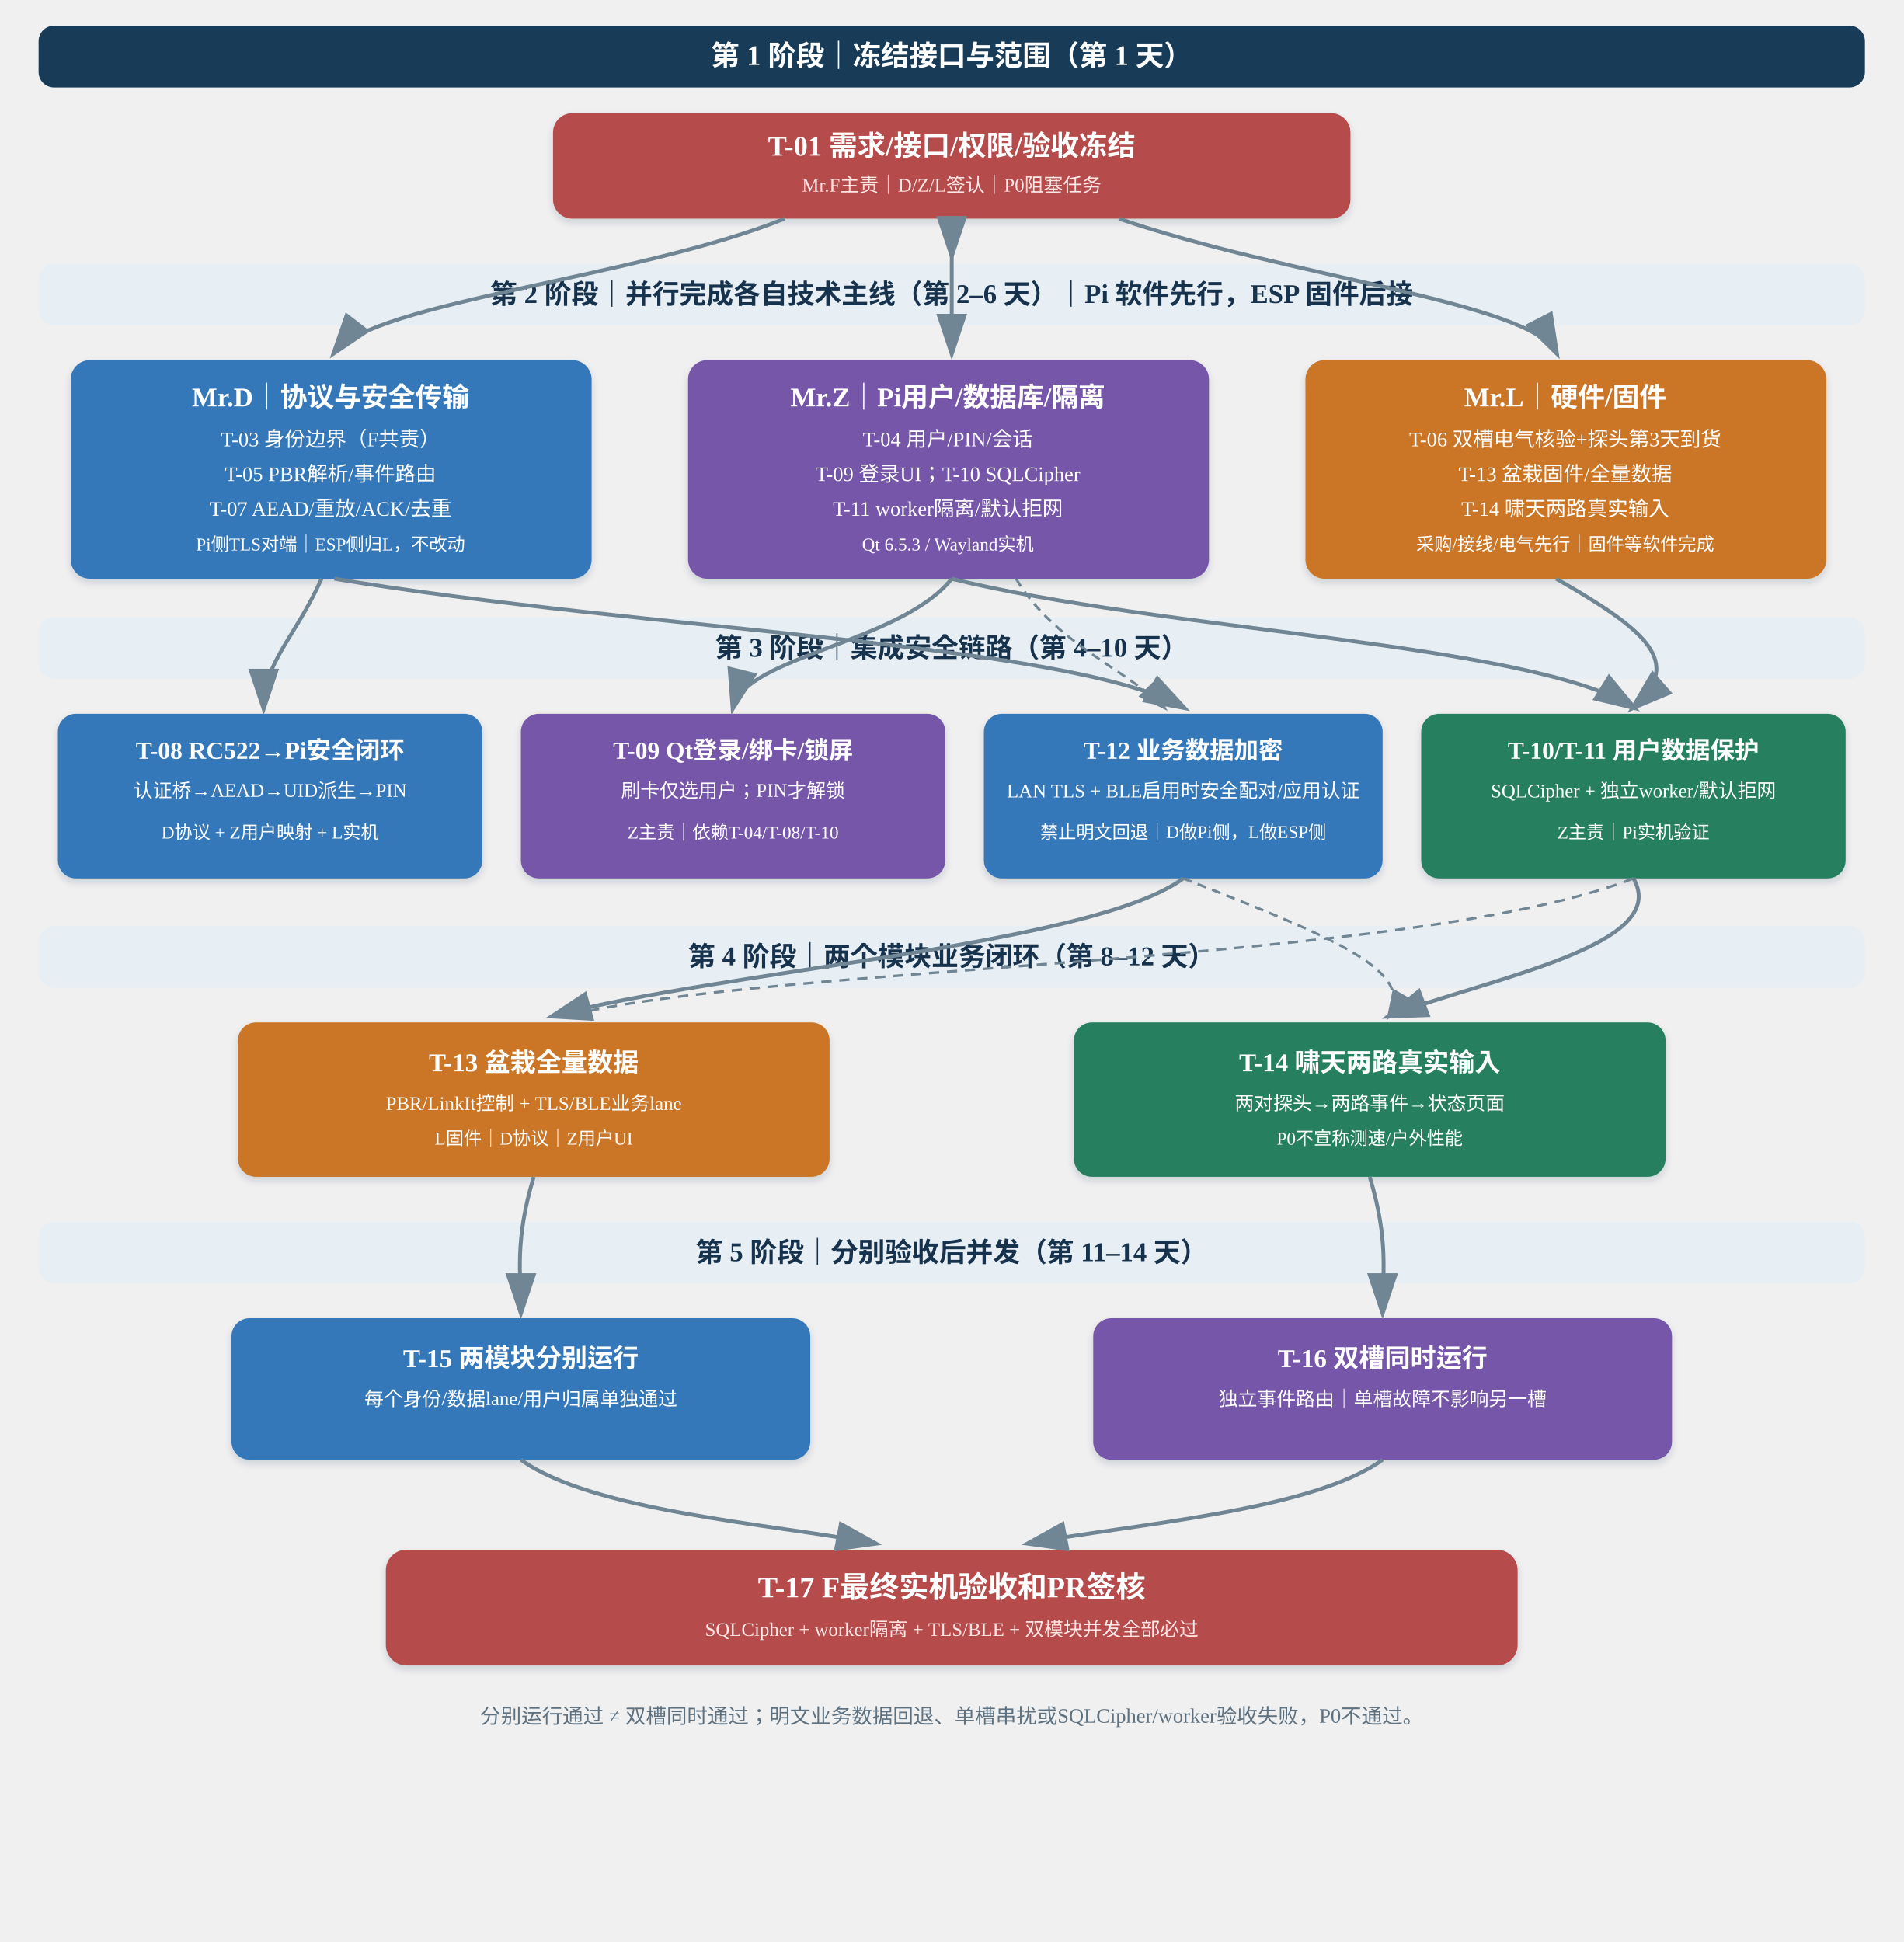
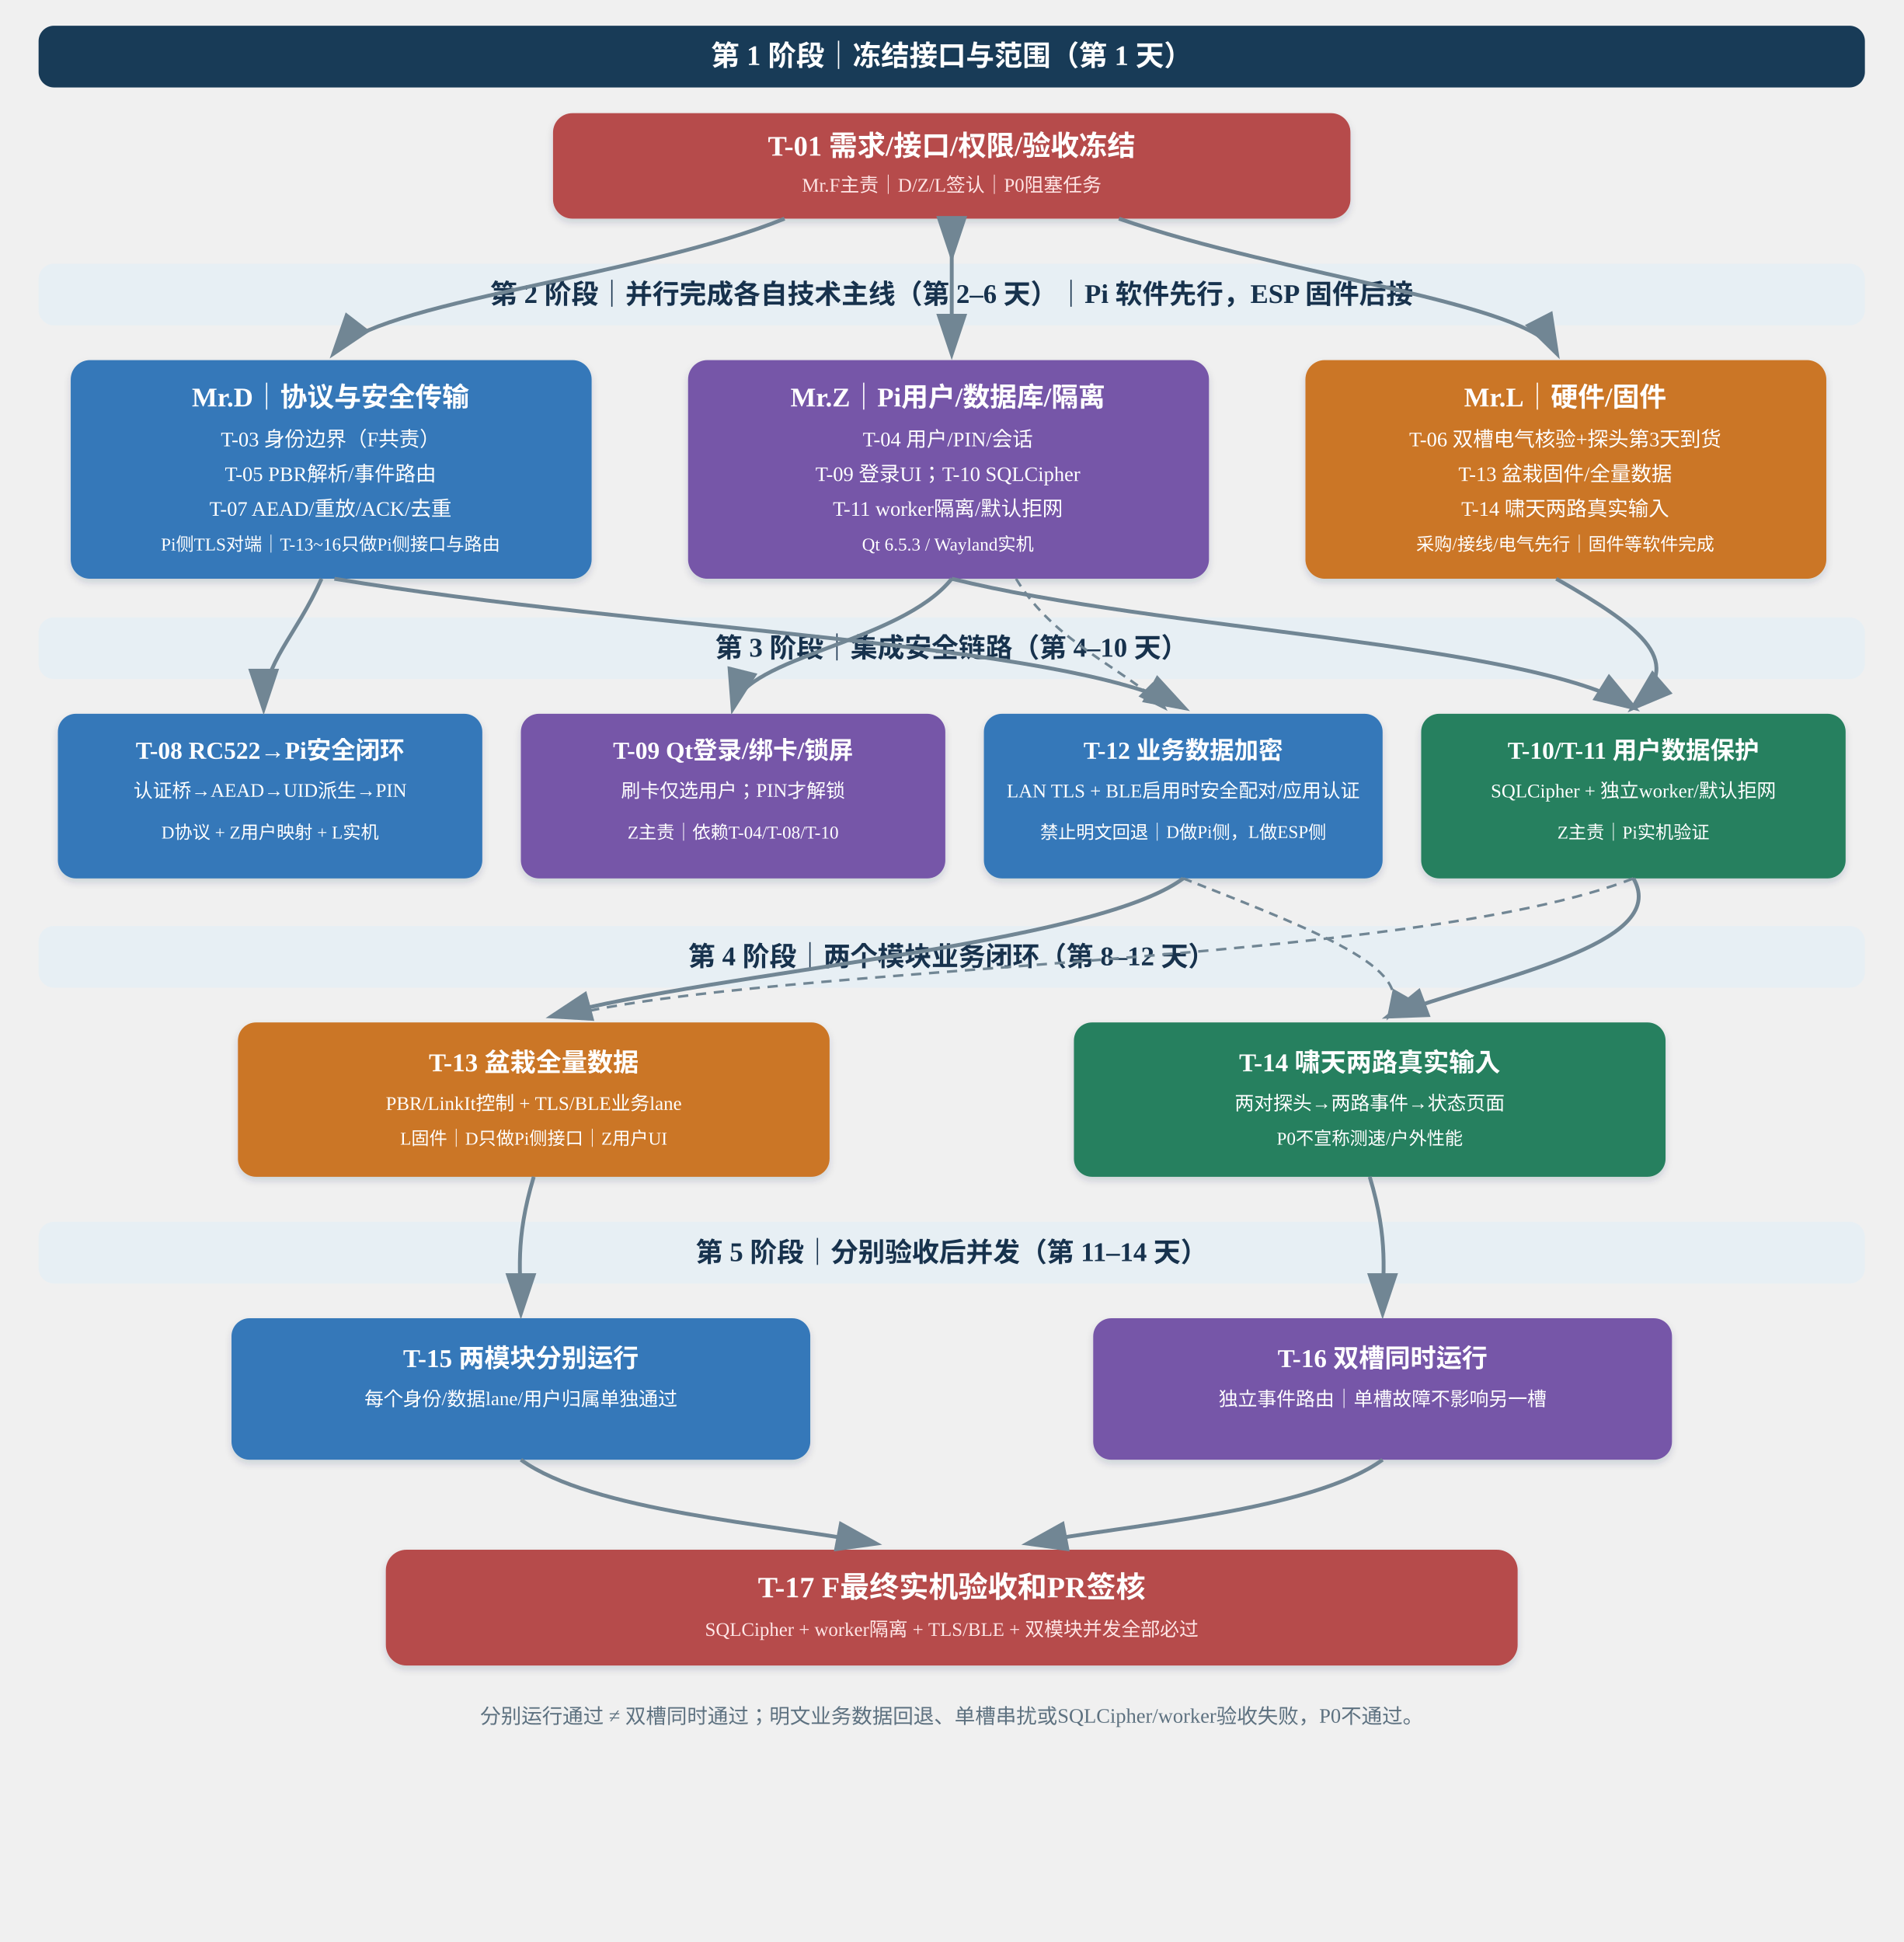
<svg viewBox="0 0 1480 1510" width="1480" height="1510" role="img" aria-label="P0任务依赖关系图">
  <defs>
    <marker id="a" markerWidth="12" markerHeight="12" refX="10" refY="4" orient="auto">
      <path d="M0 0L12 4L0 8Z" fill="#718694" />
    </marker>
    <filter id="s">
      <feDropShadow dx="0" dy="3" stdDeviation="3" flood-color="#17324d" flood-opacity=".16" />
    </filter>
  </defs>
  <rect x="30" y="20" width="1420" height="48" rx="12" fill="#183b57" />
  <text x="740" y="51" text-anchor="middle" font-size="22" font-weight="700" fill="white">第 1 阶段｜冻结接口与范围（第 1 天）</text>
  <rect x="430" y="88" width="620" height="82" rx="15" fill="#b64b4b" filter="url(#s)" />
  <text x="740" y="121" text-anchor="middle" fill="white" font-size="22" font-weight="700">T-01 需求/接口/权限/验收冻结</text>
  <text x="740" y="149" text-anchor="middle" fill="#ffe6e6" font-size="15">Mr.F主责｜D/Z/L签认｜P0阻塞任务</text>
  <path d="M740 170V198" stroke="#718694" stroke-width="3" marker-end="url(#a)" />
  <rect x="30" y="205" width="1420" height="48" rx="12" fill="#e7eff4" />
  <text x="740" y="236" text-anchor="middle" fill="#17324d" font-size="21" font-weight="700">第 2 阶段｜并行完成各自技术主线（第 2–6 天）｜Pi 软件先行，ESP 固件后接</text>
  <g filter="url(#s)">
    <rect x="55" y="280" width="405" height="170" rx="15" fill="#3478b9" />
    <rect x="535" y="280" width="405" height="170" rx="15" fill="#7656a8" />
    <rect x="1015" y="280" width="405" height="170" rx="15" fill="#cb7627" />
  </g>
  <g text-anchor="middle" fill="white">
    <text x="257" y="316" font-size="21" font-weight="700">Mr.D｜协议与安全传输</text>
    <text x="257" y="347" font-size="16">T-03 身份边界（F共责）</text>
    <text x="257" y="374" font-size="16">T-05 PBR解析/事件路由</text>
    <text x="257" y="401" font-size="16">T-07 AEAD/重放/ACK/去重</text>
-     <text x="257" y="428" font-size="14">Pi侧TLS对端｜ESP侧归L，不改动</text>
+     <text x="257" y="428" font-size="14">Pi侧TLS对端｜T-13~16只做Pi侧接口与路由</text>
    <text x="737" y="316" font-size="21" font-weight="700">Mr.Z｜Pi用户/数据库/隔离</text>
    <text x="737" y="347" font-size="16">T-04 用户/PIN/会话</text>
    <text x="737" y="374" font-size="16">T-09 登录UI；T-10 SQLCipher</text>
    <text x="737" y="401" font-size="16">T-11 worker隔离/默认拒网</text>
    <text x="737" y="428" font-size="14">Qt 6.5.3 / Wayland实机</text>
    <text x="1217" y="316" font-size="21" font-weight="700">Mr.L｜硬件/固件</text>
    <text x="1217" y="347" font-size="16">T-06 双槽电气核验+探头第3天到货</text>
    <text x="1217" y="374" font-size="16">T-13 盆栽固件/全量数据</text>
    <text x="1217" y="401" font-size="16">T-14 啸天两路真实输入</text>
    <text x="1217" y="428" font-size="14">采购/接线/电气先行｜固件等软件完成</text>
  </g>
  <path d="M610 170C500 215 290 235 260 274" fill="none" stroke="#718694" stroke-width="3" marker-end="url(#a)" />
  <path d="M740 170V274" stroke="#718694" stroke-width="3" marker-end="url(#a)" />
  <path d="M870 170C1000 215 1190 235 1210 274" fill="none" stroke="#718694" stroke-width="3" marker-end="url(#a)" />
  <rect x="30" y="480" width="1420" height="48" rx="12" fill="#e7eff4" />
  <text x="740" y="511" text-anchor="middle" fill="#17324d" font-size="21" font-weight="700">第 3 阶段｜集成安全链路（第 4–10 天）</text>
  <g filter="url(#s)">
    <rect x="45" y="555" width="330" height="128" rx="14" fill="#3478b9" />
    <rect x="405" y="555" width="330" height="128" rx="14" fill="#7656a8" />
    <rect x="765" y="555" width="310" height="128" rx="14" fill="#3478b9" />
    <rect x="1105" y="555" width="330" height="128" rx="14" fill="#27805e" />
  </g>
  <g text-anchor="middle" fill="white">
    <text x="210" y="590" font-size="19" font-weight="700">T-08 RC522→Pi安全闭环</text>
    <text x="210" y="620" font-size="15">认证桥→AEAD→UID派生→PIN</text>
    <text x="210" y="652" font-size="14">D协议 + Z用户映射 + L实机</text>
    <text x="570" y="590" font-size="19" font-weight="700">T-09 Qt登录/绑卡/锁屏</text>
    <text x="570" y="620" font-size="15">刷卡仅选用户；PIN才解锁</text>
    <text x="570" y="652" font-size="14">Z主责｜依赖T-04/T-08/T-10</text>
    <text x="920" y="590" font-size="19" font-weight="700">T-12 业务数据加密</text>
    <text x="920" y="620" font-size="15">LAN TLS + BLE启用时安全配对/应用认证</text>
    <text x="920" y="652" font-size="14">禁止明文回退｜D做Pi侧，L做ESP侧</text>
    <text x="1270" y="590" font-size="19" font-weight="700">T-10/T-11 用户数据保护</text>
    <text x="1270" y="620" font-size="15">SQLCipher + 独立worker/默认拒网</text>
    <text x="1270" y="652" font-size="14">Z主责｜Pi实机验证</text>
  </g>
  <path d="M250 450C230 495 205 515 205 550" fill="none" stroke="#718694" stroke-width="3" marker-end="url(#a)" />
  <path d="M740 450C700 500 580 510 570 550" fill="none" stroke="#718694" stroke-width="3" marker-end="url(#a)" />
  <path d="M790 450C820 500 875 520 905 550" fill="none" stroke="#718694" stroke-width="2" stroke-dasharray="7 5" marker-end="url(#a)" />
  <path d="M260 450C500 490 830 500 920 550" fill="none" stroke="#718694" stroke-width="3" marker-end="url(#a)" />
  <path d="M740 450C900 490 1190 500 1270 550" fill="none" stroke="#718694" stroke-width="3" marker-end="url(#a)" />
  <path d="M1210 450C1280 490 1310 515 1270 550" fill="none" stroke="#718694" stroke-width="3" marker-end="url(#a)" />
  <rect x="30" y="720" width="1420" height="48" rx="12" fill="#e7eff4" />
  <text x="740" y="751" text-anchor="middle" fill="#17324d" font-size="21" font-weight="700">第 4 阶段｜两个模块业务闭环（第 8–12 天）</text>
  <g filter="url(#s)">
    <rect x="185" y="795" width="460" height="120" rx="14" fill="#cb7627" />
    <rect x="835" y="795" width="460" height="120" rx="14" fill="#27805e" />
  </g>
  <g text-anchor="middle" fill="white">
    <text x="415" y="833" font-size="20" font-weight="700">T-13 盆栽全量数据</text>
    <text x="415" y="863" font-size="15">PBR/LinkIt控制 + TLS/BLE业务lane</text>
-     <text x="415" y="890" font-size="14">L固件｜D协议｜Z用户UI</text>
+     <text x="415" y="890" font-size="14">L固件｜D只做Pi侧接口｜Z用户UI</text>
    <text x="1065" y="833" font-size="20" font-weight="700">T-14 啸天两路真实输入</text>
    <text x="1065" y="863" font-size="15">两对探头→两路事件→状态页面</text>
    <text x="1065" y="890" font-size="14">P0不宣称测速/户外性能</text>
  </g>
  <path d="M920 683C850 735 560 755 430 790" fill="none" stroke="#718694" stroke-width="3" marker-end="url(#a)" />
  <path d="M920 683C1040 730 1100 755 1080 790" fill="none" stroke="#718694" stroke-width="2" stroke-dasharray="7 5" marker-end="url(#a)" />
  <path d="M1270 683C1300 735 1160 760 1080 790" fill="none" stroke="#718694" stroke-width="3" marker-end="url(#a)" />
  <path d="M1270 683C1100 750 600 750 440 790" fill="none" stroke="#718694" stroke-width="2" stroke-dasharray="8 6" marker-end="url(#a)" />
  <rect x="30" y="950" width="1420" height="48" rx="12" fill="#e7eff4" />
  <text x="740" y="981" text-anchor="middle" fill="#17324d" font-size="21" font-weight="700">第 5 阶段｜分别验收后并发（第 11–14 天）</text>
  <g filter="url(#s)">
    <rect x="180" y="1025" width="450" height="110" rx="14" fill="#3478b9" />
    <rect x="850" y="1025" width="450" height="110" rx="14" fill="#7656a8" />
  </g>
  <g text-anchor="middle" fill="white">
    <text x="405" y="1063" font-size="20" font-weight="700">T-15 两模块分别运行</text>
    <text x="405" y="1093" font-size="15">每个身份/数据lane/用户归属单独通过</text>
    <text x="1075" y="1063" font-size="20" font-weight="700">T-16 双槽同时运行</text>
    <text x="1075" y="1093" font-size="15">独立事件路由｜单槽故障不影响另一槽</text>
  </g>
  <path d="M415 915C400 965 405 990 405 1020" fill="none" stroke="#718694" stroke-width="3" marker-end="url(#a)" />
  <path d="M1065 915C1080 965 1075 990 1075 1020" fill="none" stroke="#718694" stroke-width="3" marker-end="url(#a)" />
  <rect x="300" y="1205" width="880" height="90" rx="16" fill="#b64b4b" filter="url(#s)" />
  <text x="740" y="1242" text-anchor="middle" fill="white" font-size="23" font-weight="700">T-17 F最终实机验收和PR签核</text>
  <text x="740" y="1272" text-anchor="middle" fill="#ffe6e6" font-size="15">SQLCipher + worker隔离 + TLS/BLE + 双模块并发全部必过</text>
  <path d="M405 1135C460 1175 600 1185 680 1200" fill="none" stroke="#718694" stroke-width="3" marker-end="url(#a)" />
  <path d="M1075 1135C1020 1175 880 1185 800 1200" fill="none" stroke="#718694" stroke-width="3" marker-end="url(#a)" />
  <text x="740" y="1340" text-anchor="middle" fill="#5d7180" font-size="16">分别运行通过 ≠ 双槽同时通过；明文业务数据回退、单槽串扰或SQLCipher/worker验收失败，P0不通过。</text>
</svg>
